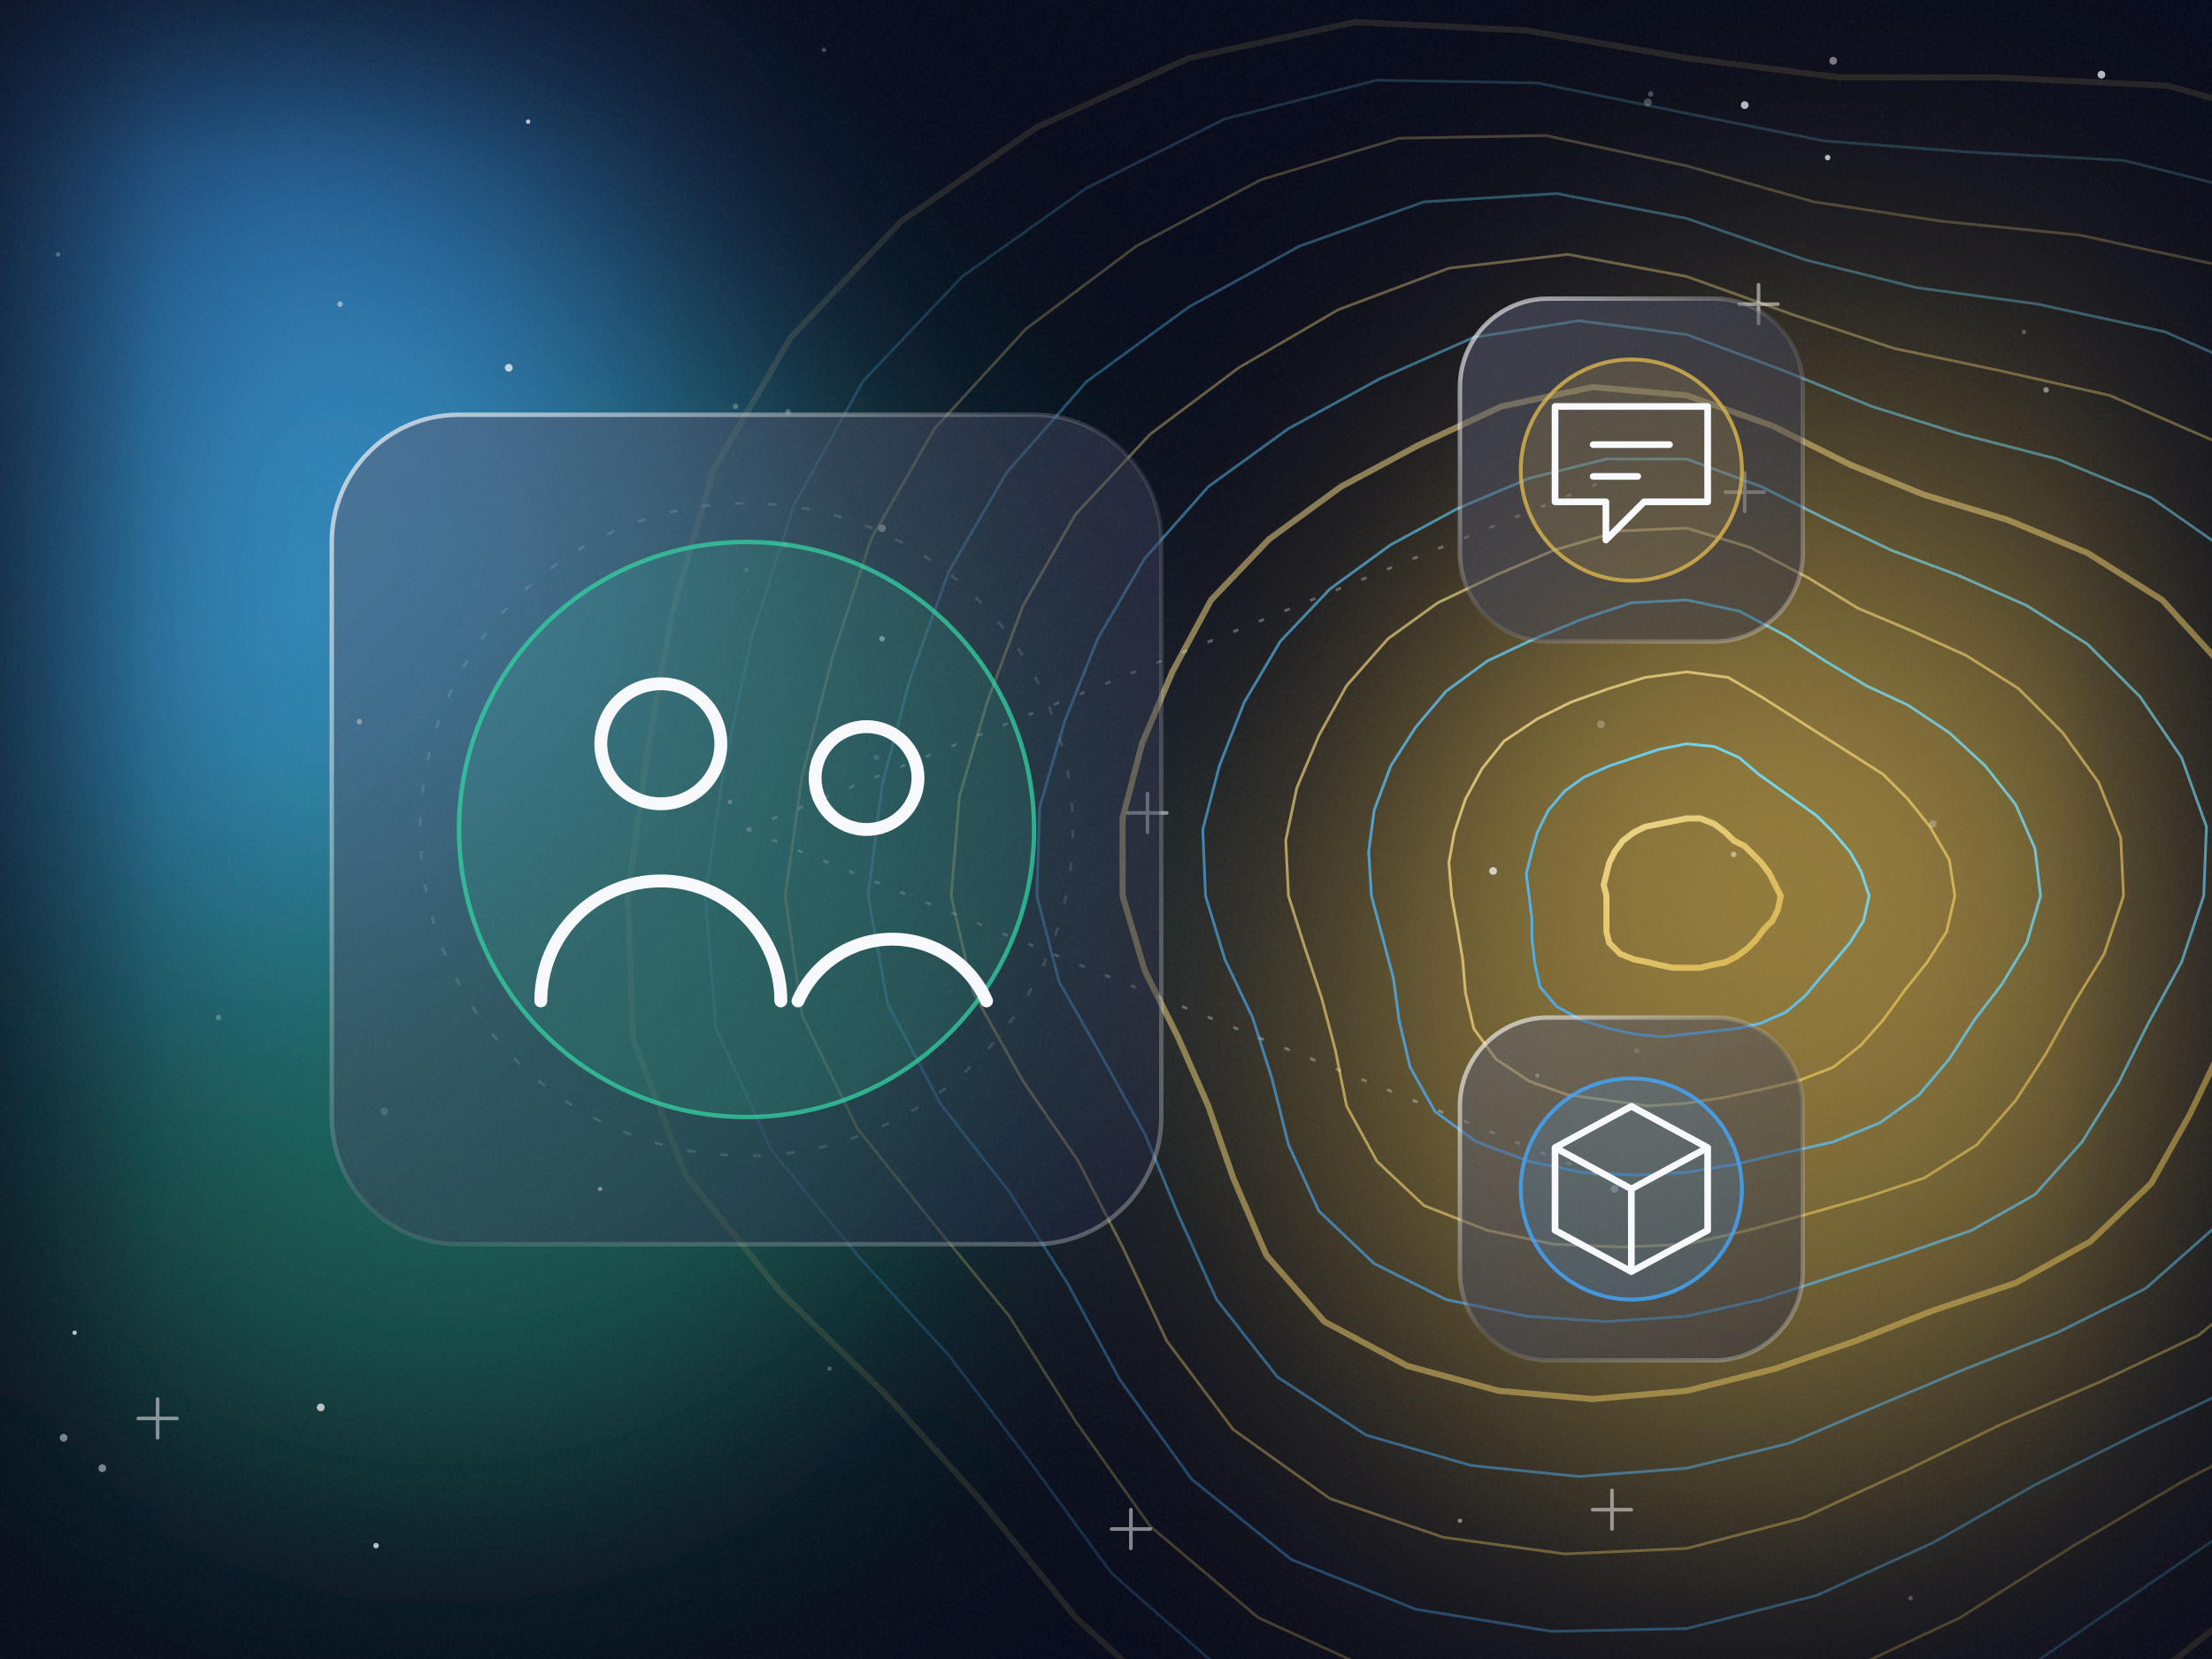
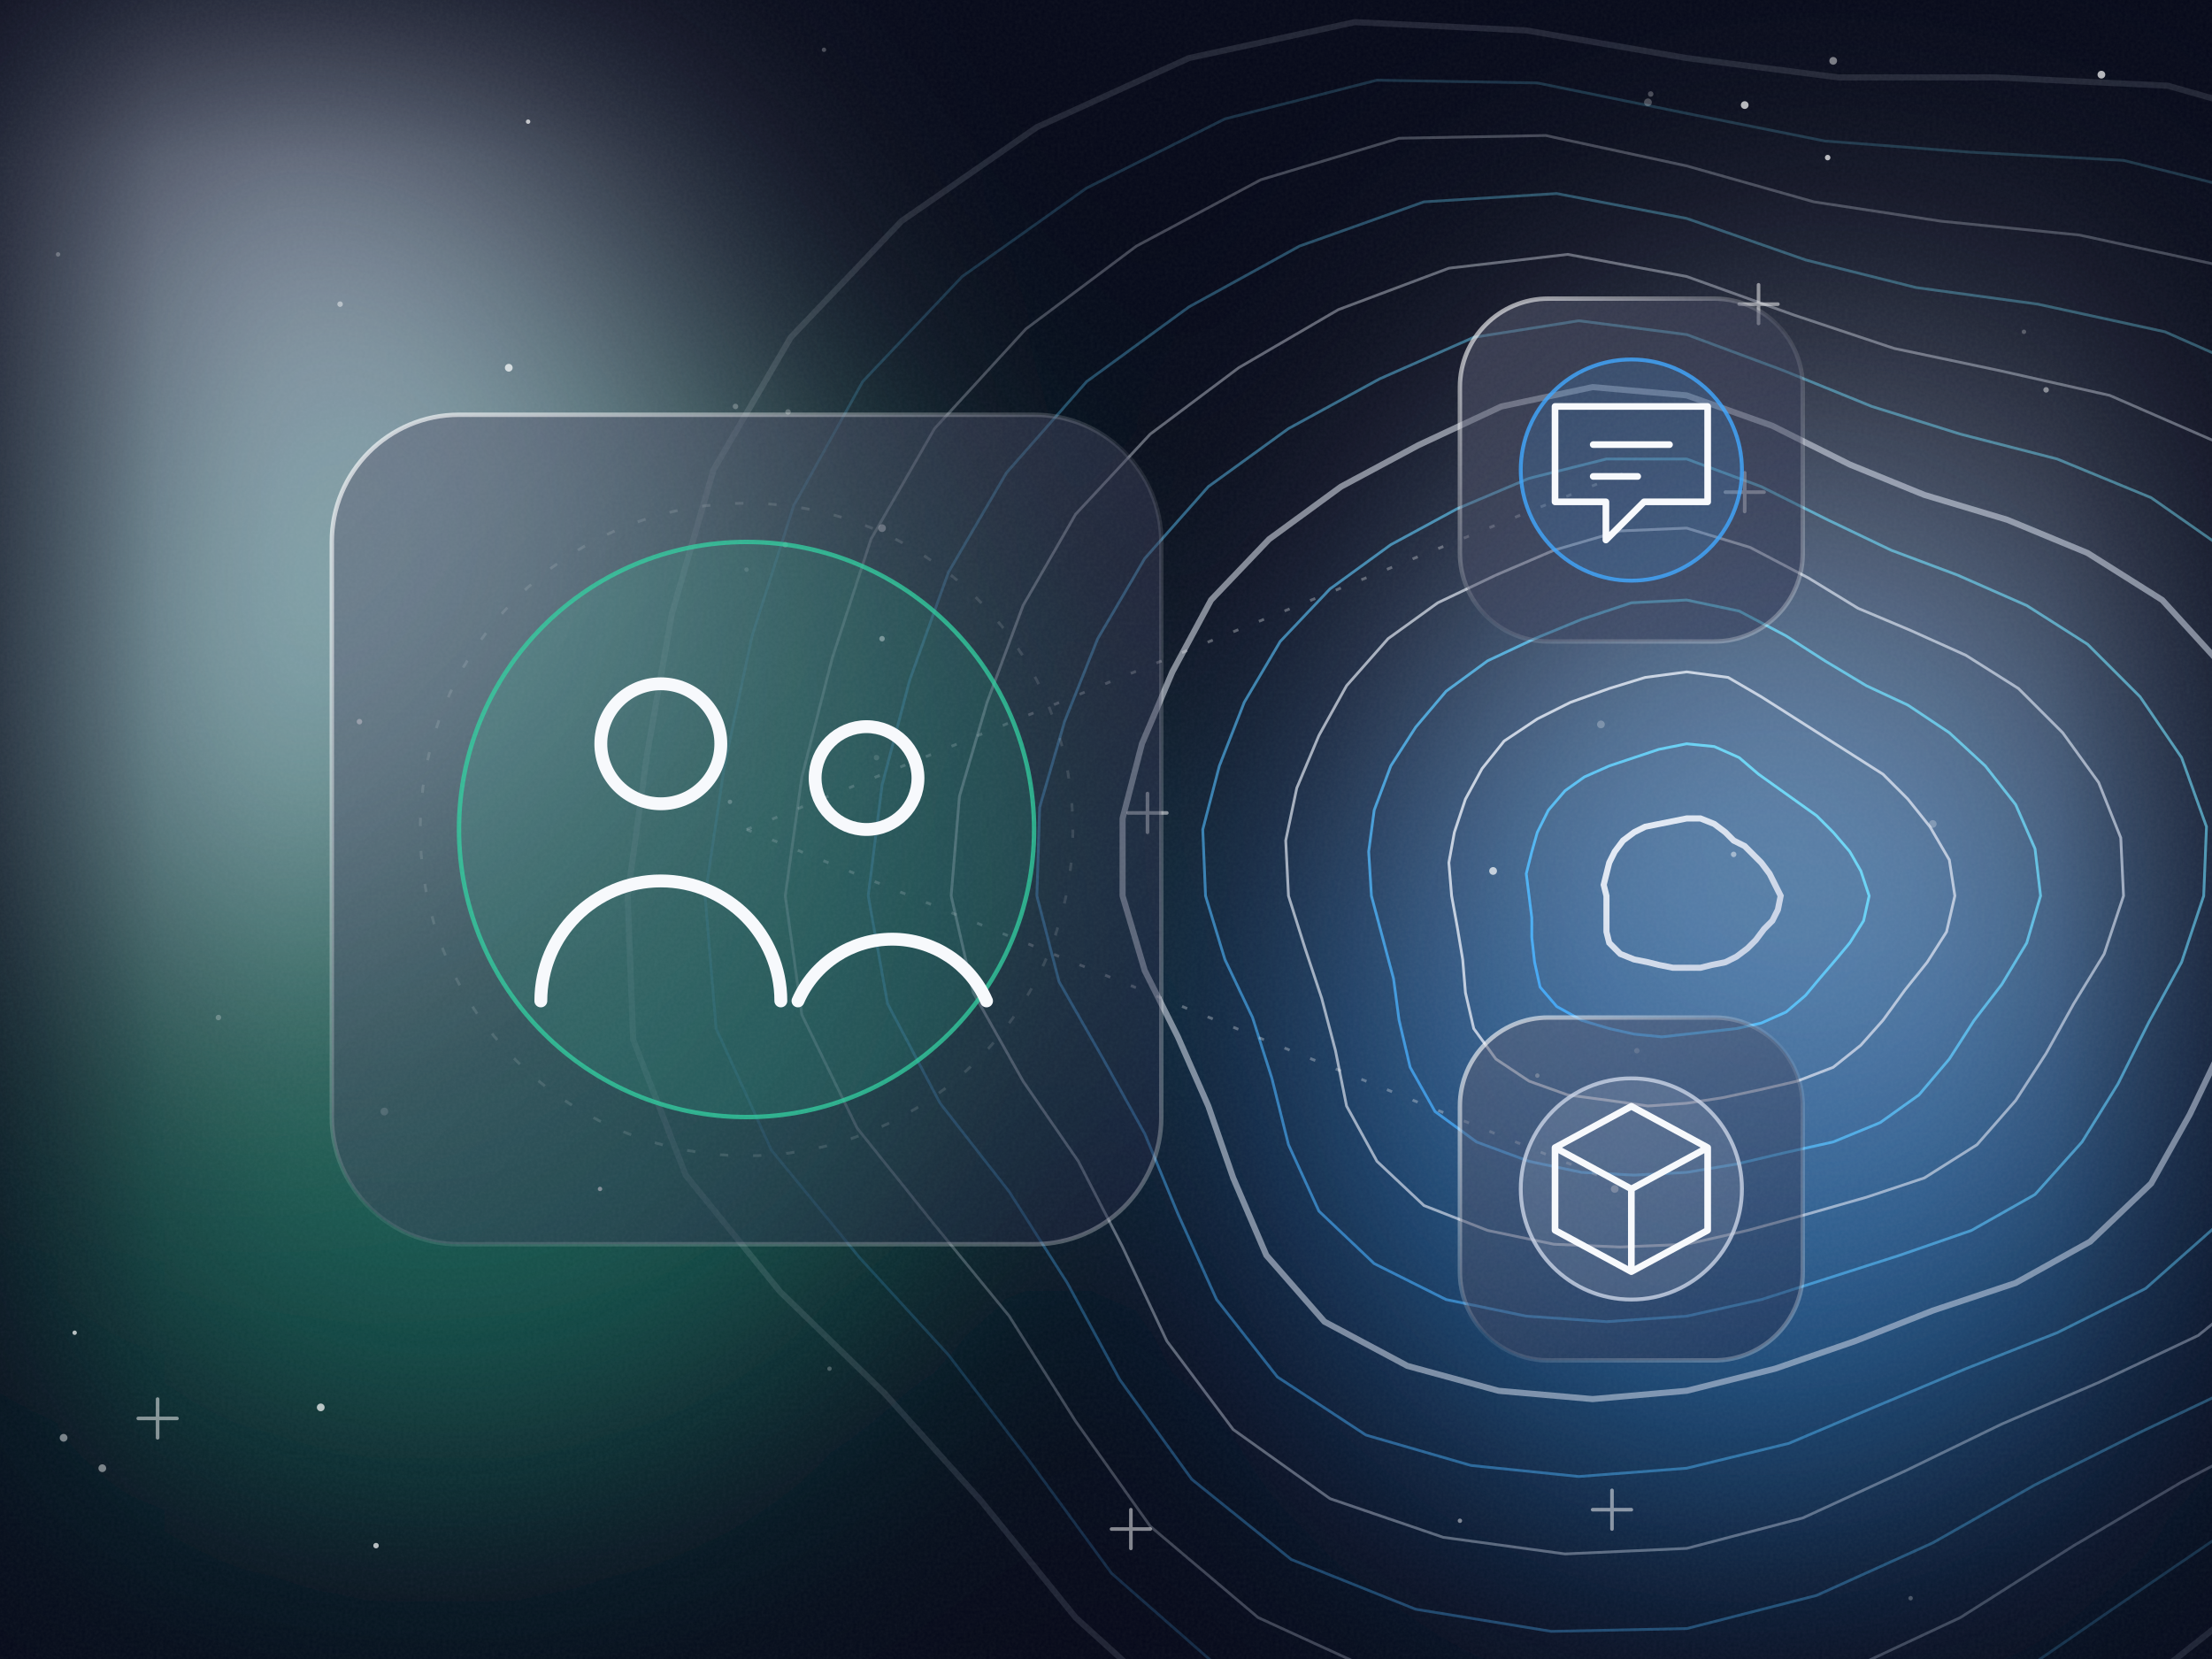
<svg xmlns="http://www.w3.org/2000/svg" viewBox="0 0 800 600" preserveAspectRatio="xMidYMid slice">
  <defs>
    <linearGradient id="gs" x1="0" y1="0" x2="1" y2="1">
      <stop offset="0" stop-color="#fff" stop-opacity=".7" />
      <stop offset=".5" stop-color="#fff" stop-opacity=".08" />
      <stop offset="1" stop-color="#fff" stop-opacity=".3" />
    </linearGradient>
    <linearGradient id="gf" x1="0" y1="0" x2="1" y2="1">
      <stop offset="0" stop-color="#fff" stop-opacity=".17" />
      <stop offset="1" stop-color="#fff" stop-opacity=".03" />
    </linearGradient>
    <linearGradient id="st1" x1="0" y1="0" x2="1" y2="1">
-       <stop offset="0" stop-color="#f1d98a" />
-       <stop offset="1" stop-color="#d9b44a" />
+       <stop offset="0" stop-color="#eef3fb" />
+       <stop offset="1" stop-color="#c9d3e6" />
    </linearGradient>
    <linearGradient id="st2" x1="0" y1="1" x2="1" y2="0">
      <stop offset="0" stop-color="#3ea6ff" />
      <stop offset="1" stop-color="#7cf0ff" />
    </linearGradient>
    <radialGradient id="orb">
      <stop offset="0" stop-color="#fff6d2" />
-       <stop offset=".35" stop-color="#d9b44a" />
-       <stop offset="1" stop-color="#d9b44a" stop-opacity="0" />
+       <stop offset=".35" stop-color="#c9d3e6" />
+       <stop offset="1" stop-color="#c9d3e6" stop-opacity="0" />
    </radialGradient>
    <filter id="grain" x="0" y="0" width="100%" height="100%">
      <feTurbulence type="fractalNoise" baseFrequency=".85" numOctaves="2" seed="4" />
      <feColorMatrix type="matrix" values="0 0 0 0 1  0 0 0 0 1  0 0 0 0 1  0 0 0 .55 0" />
    </filter>
    <filter id="b60" x="-50%" y="-50%" width="200%" height="200%">
      <feGaussianBlur stdDeviation="60" />
    </filter>
    <filter id="b24" x="-50%" y="-50%" width="200%" height="200%">
      <feGaussianBlur stdDeviation="24" />
    </filter>
  </defs>
  <rect width="800" height="600" fill="#050818" />
  <g filter="url(#b60)">
    <circle cx="160" cy="320" r="213" fill="#2fd0a0" opacity="0.42" />
-     <circle cx="631" cy="381" r="170" fill="#d9b44a" opacity="0.52" />
-     <circle cx="68" cy="161" r="177" fill="#3ea6ff" opacity="0.62" />
-     <circle cx="660" cy="255" r="150" fill="#d9b44a" opacity=".35" />
+     <circle cx="631" cy="381" r="170" fill="#3ea6ff" opacity="0.52" />
+     <circle cx="68" cy="161" r="177" fill="#c9d3e6" opacity="0.62" />
+     <circle cx="660" cy="255" r="150" fill="#c9d3e6" opacity=".35" />
  </g>
  <path d="M644 324 L643 329 L641 333 L638 336 L635 340 L632 343 L628 346 L624 348 L619 349 L615 350 L610 350 L605 350 L600 349 L596 348 L591 347 L586 345 L582 341 L581 337 L581 332 L581 328 L581 324 L580 320 L581 316 L582 312 L584 308 L587 304 L591 301 L595 299 L600 298 L605 297 L610 296 L615 296 L620 298 L624 301 L627 304 L631 306 L634 309 L637 312 L640 316 L642 320Z" fill="none" stroke="url(#st1)" stroke-width="2.2" stroke-opacity="0.95" />
  <path d="M676 324 L674 333 L669 341 L664 347 L658 354 L653 360 L646 366 L637 370 L628 372 L619 373 L610 374 L601 375 L591 374 L582 372 L572 369 L563 364 L557 357 L555 348 L554 339 L554 332 L553 324 L552 316 L554 308 L556 301 L560 293 L566 286 L573 281 L582 277 L591 274 L600 271 L610 269 L620 270 L629 274 L636 280 L643 285 L650 290 L657 295 L663 301 L669 308 L673 315Z" fill="none" stroke="url(#st2)" stroke-width="1.0" stroke-opacity="0.88" />
  <path d="M707 324 L704 337 L697 348 L689 358 L681 369 L673 378 L663 386 L650 391 L637 394 L623 397 L610 399 L596 400 L582 398 L567 396 L553 391 L541 383 L533 372 L530 359 L529 347 L527 335 L525 324 L524 312 L526 301 L530 289 L536 278 L544 268 L556 260 L568 254 L582 249 L595 245 L610 243 L625 245 L637 252 L648 259 L659 266 L670 273 L681 280 L690 289 L698 299 L705 311Z" fill="none" stroke="url(#st1)" stroke-width="1.0" stroke-opacity="0.81" />
  <path d="M738 324 L733 341 L724 356 L714 369 L705 383 L694 396 L680 406 L663 413 L645 417 L628 421 L610 424 L591 425 L572 424 L553 420 L534 413 L519 402 L510 386 L506 369 L504 354 L500 339 L496 324 L495 308 L497 293 L503 277 L512 263 L523 250 L538 239 L555 231 L572 224 L590 218 L610 217 L629 221 L646 230 L660 239 L675 248 L690 255 L705 265 L718 277 L729 291 L736 307Z" fill="none" stroke="url(#st2)" stroke-width="1.0" stroke-opacity="0.74" />
  <path d="M768 324 L761 345 L750 363 L740 381 L729 398 L715 414 L696 426 L675 433 L654 439 L632 445 L610 450 L586 451 L562 450 L538 445 L515 436 L498 420 L487 400 L483 380 L478 361 L472 343 L466 324 L465 304 L469 285 L477 266 L487 248 L502 231 L520 218 L541 208 L562 199 L586 192 L610 191 L633 198 L654 209 L672 220 L691 228 L711 237 L730 249 L746 265 L759 283 L767 303Z" fill="none" stroke="url(#st1)" stroke-width="1.0" stroke-opacity="0.67" />
  <path d="M797 324 L789 348 L777 370 L766 392 L753 413 L736 432 L713 445 L687 454 L662 462 L637 470 L610 476 L581 478 L552 476 L523 470 L497 457 L477 438 L466 414 L460 390 L453 368 L443 347 L436 324 L435 300 L441 277 L450 254 L463 232 L481 213 L503 197 L527 184 L553 173 L581 166 L610 166 L637 176 L661 188 L684 199 L708 208 L733 219 L755 233 L774 252 L789 274 L798 299Z" fill="none" stroke="url(#st2)" stroke-width="1.0" stroke-opacity="0.60" />
  <path d="M826 324 L816 352 L804 378 L792 403 L778 428 L756 449 L729 464 L699 474 L671 485 L642 495 L610 503 L576 506 L542 503 L509 494 L479 478 L458 454 L446 426 L437 400 L426 375 L414 351 L406 324 L406 296 L413 269 L424 243 L438 217 L459 195 L485 176 L513 161 L543 147 L576 140 L610 143 L641 154 L669 168 L696 179 L726 188 L755 200 L782 217 L803 240 L819 266 L828 294Z" fill="none" stroke="url(#st1)" stroke-width="2.2" stroke-opacity="0.53" />
  <path d="M854 324 L843 356 L831 385 L819 415 L802 443 L776 466 L744 482 L711 495 L680 508 L647 522 L610 531 L571 534 L532 530 L494 519 L462 498 L440 470 L426 439 L414 410 L399 383 L383 355 L375 324 L376 292 L385 261 L397 231 L414 202 L437 176 L466 155 L499 137 L533 122 L571 116 L610 121 L645 134 L677 147 L709 157 L744 166 L778 180 L808 201 L832 227 L849 257 L857 290Z" fill="none" stroke="url(#st2)" stroke-width="1.0" stroke-opacity="0.46" />
  <path d="M881 324 L870 359 L859 393 L846 427 L826 458 L795 483 L759 500 L724 515 L689 532 L652 549 L610 560 L566 562 L522 556 L481 542 L446 517 L422 485 L406 451 L390 420 L370 391 L352 359 L344 324 L347 288 L357 254 L370 219 L389 186 L416 157 L448 133 L484 112 L524 97 L567 92 L610 100 L649 114 L685 126 L723 134 L763 143 L802 160 L834 184 L860 215 L878 249 L885 287Z" fill="none" stroke="url(#st1)" stroke-width="1.0" stroke-opacity="0.39" />
  <path d="M908 324 L898 363 L887 401 L873 439 L849 473 L814 499 L774 518 L736 537 L699 558 L657 577 L610 589 L561 590 L512 582 L467 564 L431 535 L405 499 L386 464 L365 431 L340 399 L321 363 L314 324 L319 284 L329 246 L343 207 L364 171 L393 138 L430 111 L470 89 L515 73 L563 70 L610 79 L653 94 L693 104 L737 110 L783 120 L826 139 L860 168 L887 203 L906 242 L913 283Z" fill="none" stroke="url(#st2)" stroke-width="1.0" stroke-opacity="0.33" />
  <path d="M936 324 L926 367 L916 409 L899 450 L871 486 L831 514 L789 536 L750 559 L709 585 L662 607 L610 618 L556 618 L503 607 L455 585 L416 552 L389 514 L365 476 L338 443 L310 408 L290 367 L284 324 L290 281 L301 238 L315 195 L338 155 L371 119 L411 89 L456 65 L506 50 L559 49 L610 60 L656 73 L702 80 L752 85 L803 96 L849 119 L886 152 L914 191 L933 234 L940 279Z" fill="none" stroke="url(#st1)" stroke-width="1.0" stroke-opacity="0.26" />
  <path d="M963 324 L955 371 L944 417 L925 462 L892 500 L849 529 L805 554 L764 582 L719 613 L668 637 L610 647 L551 645 L494 631 L443 605 L402 569 L372 528 L343 490 L311 455 L279 416 L259 372 L255 324 L262 277 L272 230 L287 183 L312 138 L348 100 L393 68 L443 43 L498 29 L556 30 L610 41 L660 51 L712 55 L768 58 L824 72 L872 99 L911 137 L940 180 L960 226 L967 276Z" fill="none" stroke="url(#st2)" stroke-width="1.0" stroke-opacity="0.19" />
  <path d="M991 324 L984 375 L973 425 L950 473 L912 512 L866 544 L821 573 L778 607 L730 642 L673 667 L610 676 L546 671 L485 654 L432 624 L389 585 L355 543 L320 504 L282 467 L248 425 L229 376 L227 324 L234 273 L243 222 L258 170 L286 122 L326 80 L375 46 L430 21 L490 8 L552 11 L610 21 L665 28 L722 28 L784 31 L844 48 L895 80 L935 122 L966 168 L987 219 L994 272Z" fill="none" stroke="url(#st1)" stroke-width="2.2" stroke-opacity="0.12" />
  <circle cx="661" cy="57" r="1" fill="#fff" opacity="0.7" />
  <circle cx="691" cy="578" r="0.8" fill="#fff" opacity="0.25" />
  <circle cx="317" cy="274" r="1" fill="#fff" opacity="0.25" />
  <circle cx="139" cy="402" r="1.4" fill="#fff" opacity="0.25" />
  <circle cx="116" cy="509" r="1.4" fill="#fff" opacity="0.7" />
  <circle cx="319" cy="191" r="1.4" fill="#fff" opacity="0.45" />
  <circle cx="191" cy="44" r="0.8" fill="#fff" opacity="0.7" />
  <circle cx="597" cy="34" r="1" fill="#fff" opacity="0.25" />
  <circle cx="556" cy="389" r="0.8" fill="#fff" opacity="0.45" />
  <circle cx="732" cy="120" r="0.8" fill="#fff" opacity="0.25" />
  <circle cx="266" cy="147" r="1" fill="#fff" opacity="0.25" />
  <circle cx="130" cy="261" r="1" fill="#fff" opacity="0.7" />
  <circle cx="579" cy="262" r="1.4" fill="#fff" opacity="0.25" />
  <circle cx="300" cy="495" r="0.8" fill="#fff" opacity="0.25" />
  <circle cx="528" cy="550" r="0.8" fill="#fff" opacity="0.45" />
  <circle cx="596" cy="37" r="1.4" fill="#fff" opacity="0.25" />
  <circle cx="184" cy="133" r="1.4" fill="#fff" opacity="0.7" />
  <circle cx="699" cy="298" r="1.4" fill="#fff" opacity="0.25" />
  <circle cx="217" cy="430" r="0.8" fill="#fff" opacity="0.7" />
  <circle cx="592" cy="380" r="1" fill="#fff" opacity="0.25" />
  <circle cx="284" cy="197" r="1" fill="#fff" opacity="0.45" />
  <circle cx="37" cy="531" r="1.4" fill="#fff" opacity="0.45" />
  <circle cx="123" cy="110" r="1" fill="#fff" opacity="0.45" />
  <circle cx="584" cy="430" r="1.4" fill="#fff" opacity="0.45" />
  <circle cx="627" cy="309" r="1" fill="#fff" opacity="0.45" />
  <circle cx="760" cy="27" r="1.4" fill="#fff" opacity="0.7" />
  <circle cx="27" cy="482" r="0.8" fill="#fff" opacity="0.7" />
  <circle cx="285" cy="149" r="1" fill="#fff" opacity="0.25" />
  <circle cx="264" cy="290" r="0.8" fill="#fff" opacity="0.45" />
  <circle cx="298" cy="18" r="0.8" fill="#fff" opacity="0.25" />
  <circle cx="319" cy="231" r="1" fill="#fff" opacity="0.7" />
  <circle cx="270" cy="206" r="0.8" fill="#fff" opacity="0.25" />
  <circle cx="631" cy="38" r="1.4" fill="#fff" opacity="0.7" />
  <circle cx="21" cy="92" r="0.8" fill="#fff" opacity="0.25" />
  <circle cx="23" cy="520" r="1.4" fill="#fff" opacity="0.45" />
  <circle cx="79" cy="368" r="1" fill="#fff" opacity="0.25" />
  <circle cx="740" cy="141" r="1" fill="#fff" opacity="0.45" />
  <circle cx="540" cy="315" r="1.4" fill="#fff" opacity="0.7" />
  <circle cx="136" cy="559" r="1" fill="#fff" opacity="0.7" />
  <circle cx="663" cy="22" r="1.4" fill="#fff" opacity="0.45" />
  <path d="M631 171V185M624 178H638" stroke="#fff" stroke-opacity=".5" stroke-width="1.3" stroke-linecap="round" />
  <path d="M636 103V117M629 110H643" stroke="#fff" stroke-opacity=".5" stroke-width="1.3" stroke-linecap="round" />
  <path d="M583 539V553M576 546H590" stroke="#fff" stroke-opacity=".5" stroke-width="1.3" stroke-linecap="round" />
  <path d="M57 506V520M50 513H64" stroke="#fff" stroke-opacity=".5" stroke-width="1.3" stroke-linecap="round" />
  <path d="M415 287V301M408 294H422" stroke="#fff" stroke-opacity=".5" stroke-width="1.3" stroke-linecap="round" />
  <path d="M409 546V560M402 553H416" stroke="#fff" stroke-opacity=".5" stroke-width="1.3" stroke-linecap="round" />
  <path d="M270 300L590 170" stroke="#fff" stroke-opacity=".3" stroke-dasharray="2 8" />
  <path d="M270 300L590 430" stroke="#fff" stroke-opacity=".3" stroke-dasharray="2 8" />
  <rect x="120.0" y="150.0" width="300" height="300" rx="46" fill="#0a1030" opacity=".4" />
  <rect x="120.0" y="150.0" width="300" height="300" rx="46" fill="url(#gf)" stroke="url(#gs)" stroke-width="1.6" />
  <circle cx="270" cy="300" r="104" fill="#2fd0a0" opacity=".13" />
  <circle cx="270" cy="300" r="104" fill="none" stroke="#2fd0a0" stroke-opacity=".75" stroke-width="1.6" />
  <circle cx="270" cy="300" r="118" fill="none" stroke="#fff" stroke-opacity=".12" stroke-dasharray="3 9" />
  <g transform="translate(270 300) scale(3.1)" fill="none" stroke="#f7f9fc" stroke-width="1.5" stroke-linecap="round" stroke-linejoin="round">
    <circle cx="-10" cy="-10" r="7" />
    <path d="M-24 20a14 14 0 0 1 28 0" />
    <circle cx="14" cy="-6" r="6" />
    <path d="M6 20a12 12 0 0 1 22 0" />
  </g>
  <rect x="528" y="108" width="124" height="124" rx="32" fill="#0a1030" opacity=".4" />
  <rect x="528" y="108" width="124" height="124" rx="32" fill="url(#gf)" stroke="url(#gs)" stroke-width="1.6" />
-   <circle cx="590" cy="170" r="40" fill="#d9b44a" opacity=".16" />
-   <circle cx="590" cy="170" r="40" fill="none" stroke="#d9b44a" stroke-opacity=".8" stroke-width="1.4" />
+   <circle cx="590" cy="170" r="40" fill="#3ea6ff" opacity=".16" />
+   <circle cx="590" cy="170" r="40" fill="none" stroke="#3ea6ff" stroke-opacity=".8" stroke-width="1.4" />
  <g transform="translate(590 170) scale(1.15)" fill="none" stroke="#f7f9fc" stroke-width="2.1" stroke-linecap="round" stroke-linejoin="round">
    <path d="M-24 -20h48v30h-20l-12 12v-12h-16z M-12 -8h24 M-12 2h14" />
  </g>
  <rect x="528" y="368" width="124" height="124" rx="32" fill="#0a1030" opacity=".4" />
  <rect x="528" y="368" width="124" height="124" rx="32" fill="url(#gf)" stroke="url(#gs)" stroke-width="1.6" />
-   <circle cx="590" cy="430" r="40" fill="#3ea6ff" opacity=".16" />
-   <circle cx="590" cy="430" r="40" fill="none" stroke="#3ea6ff" stroke-opacity=".8" stroke-width="1.4" />
+   <circle cx="590" cy="430" r="40" fill="#c9d3e6" opacity=".16" />
+   <circle cx="590" cy="430" r="40" fill="none" stroke="#c9d3e6" stroke-opacity=".8" stroke-width="1.4" />
  <g transform="translate(590 430) scale(1.15)" fill="none" stroke="#f7f9fc" stroke-width="2.1" stroke-linecap="round" stroke-linejoin="round">
    <path d="M0 -26L24 -13V13L0 26L-24 13V-13Z M0 0L24 -13 M0 0L-24 -13 M0 0V26" />
  </g>
  <rect width="800" height="600" filter="url(#grain)" opacity="0.08" />
</svg>
